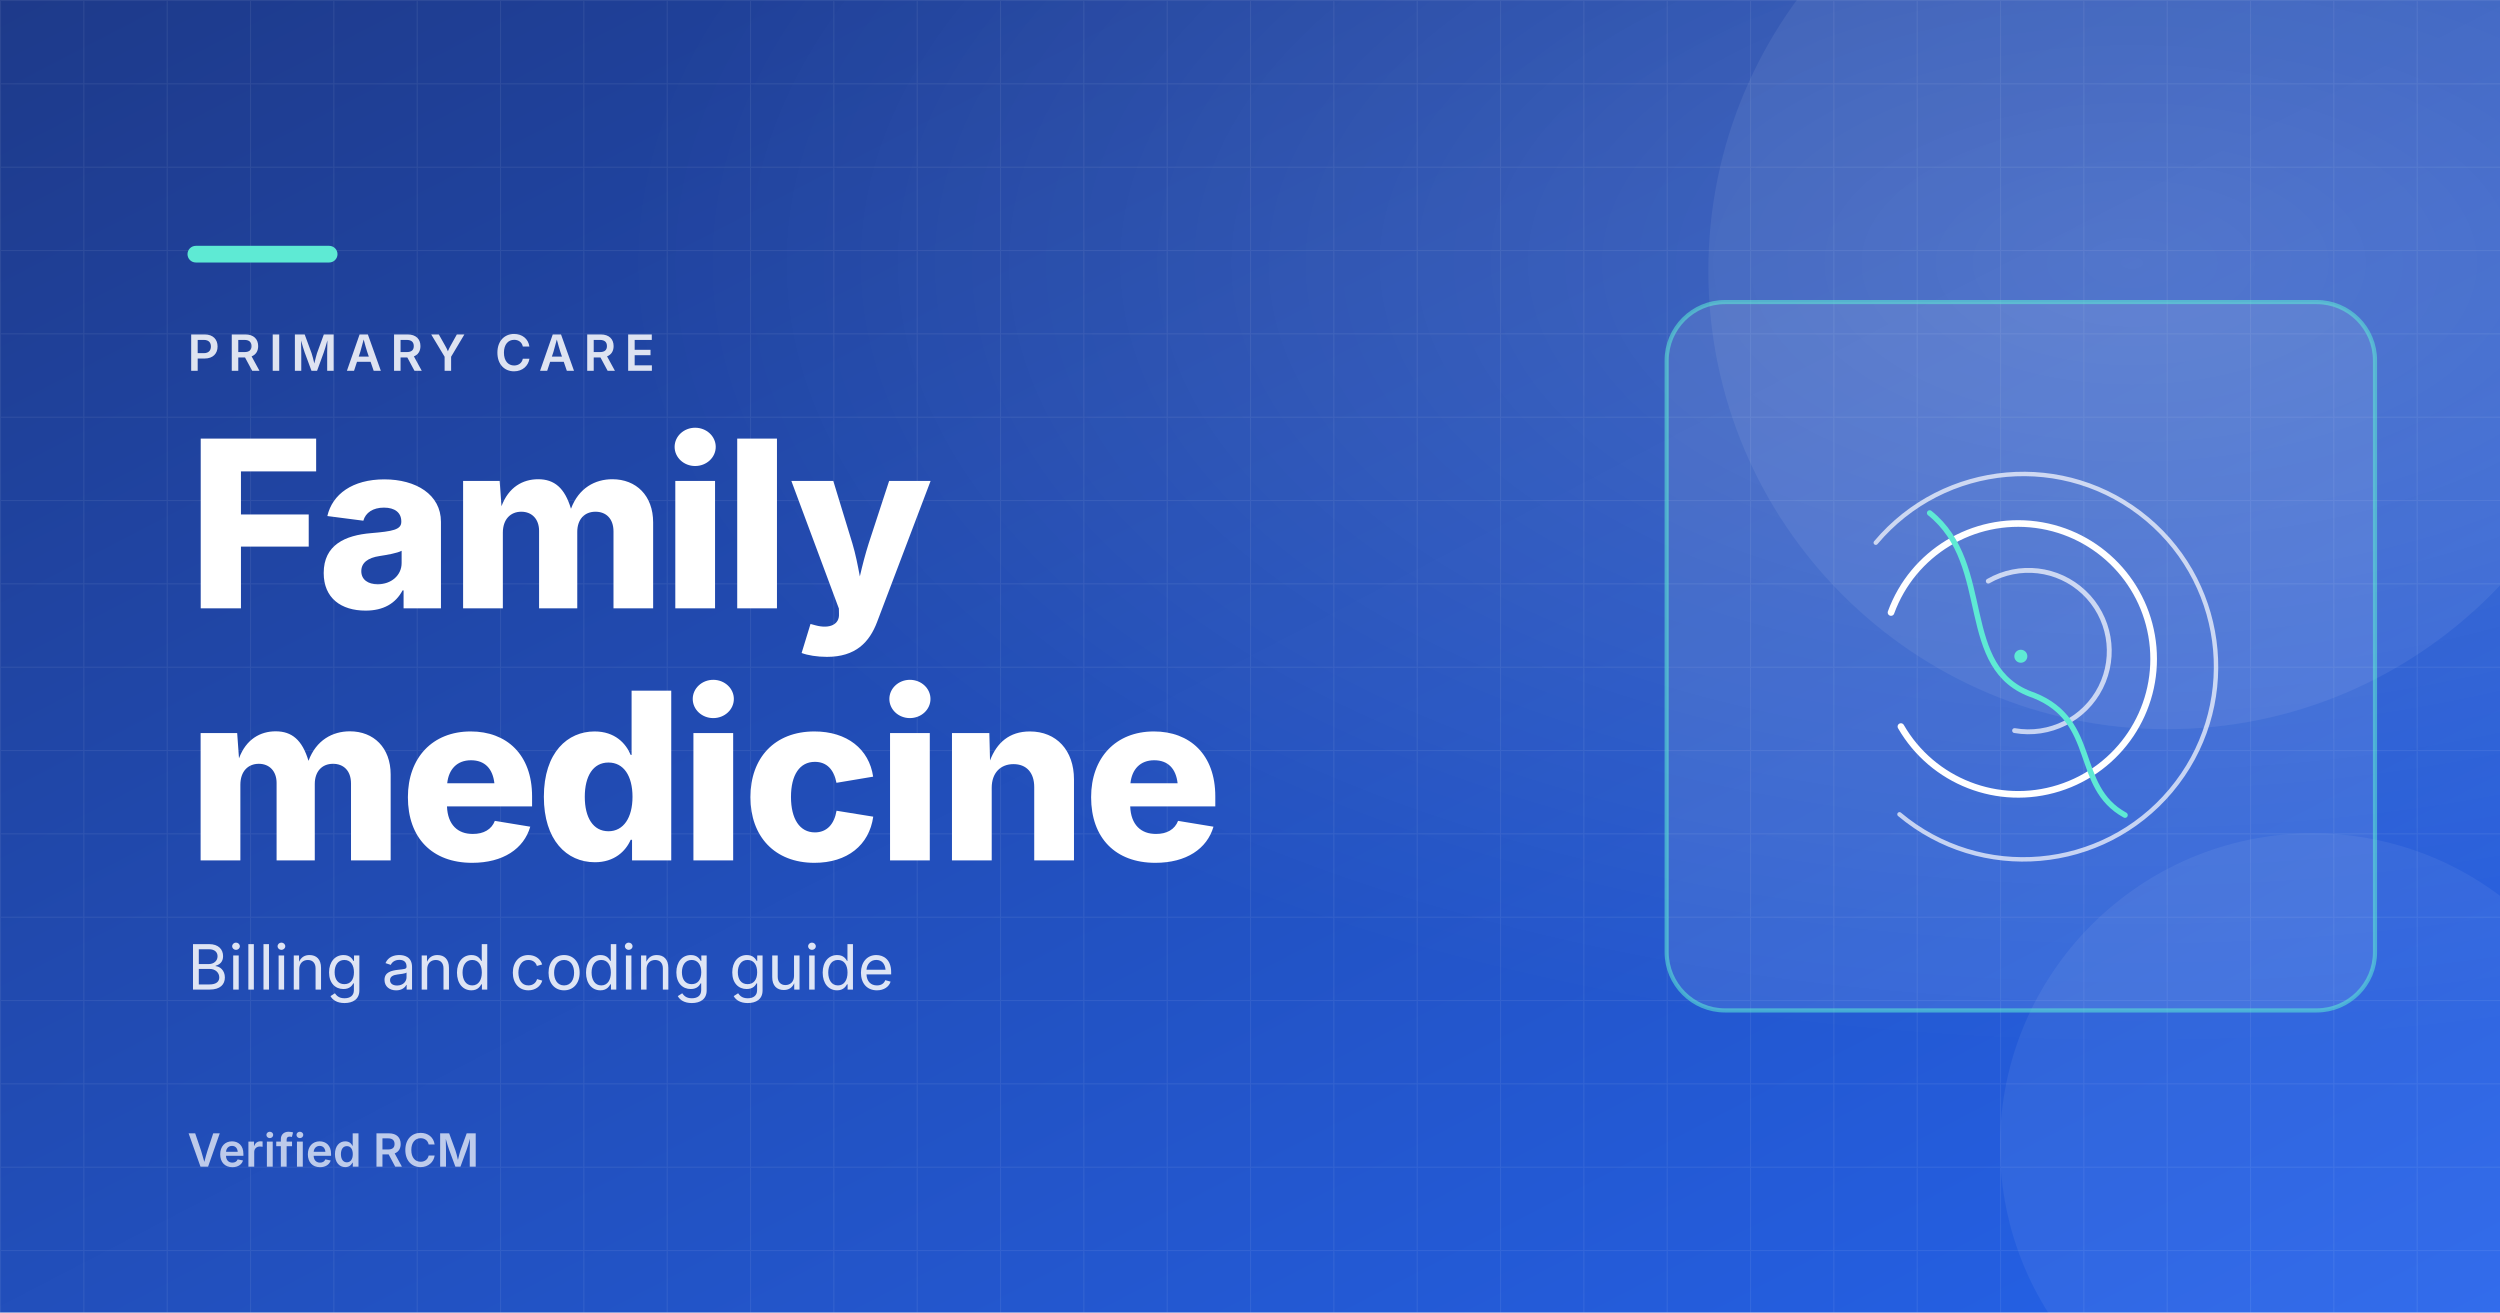
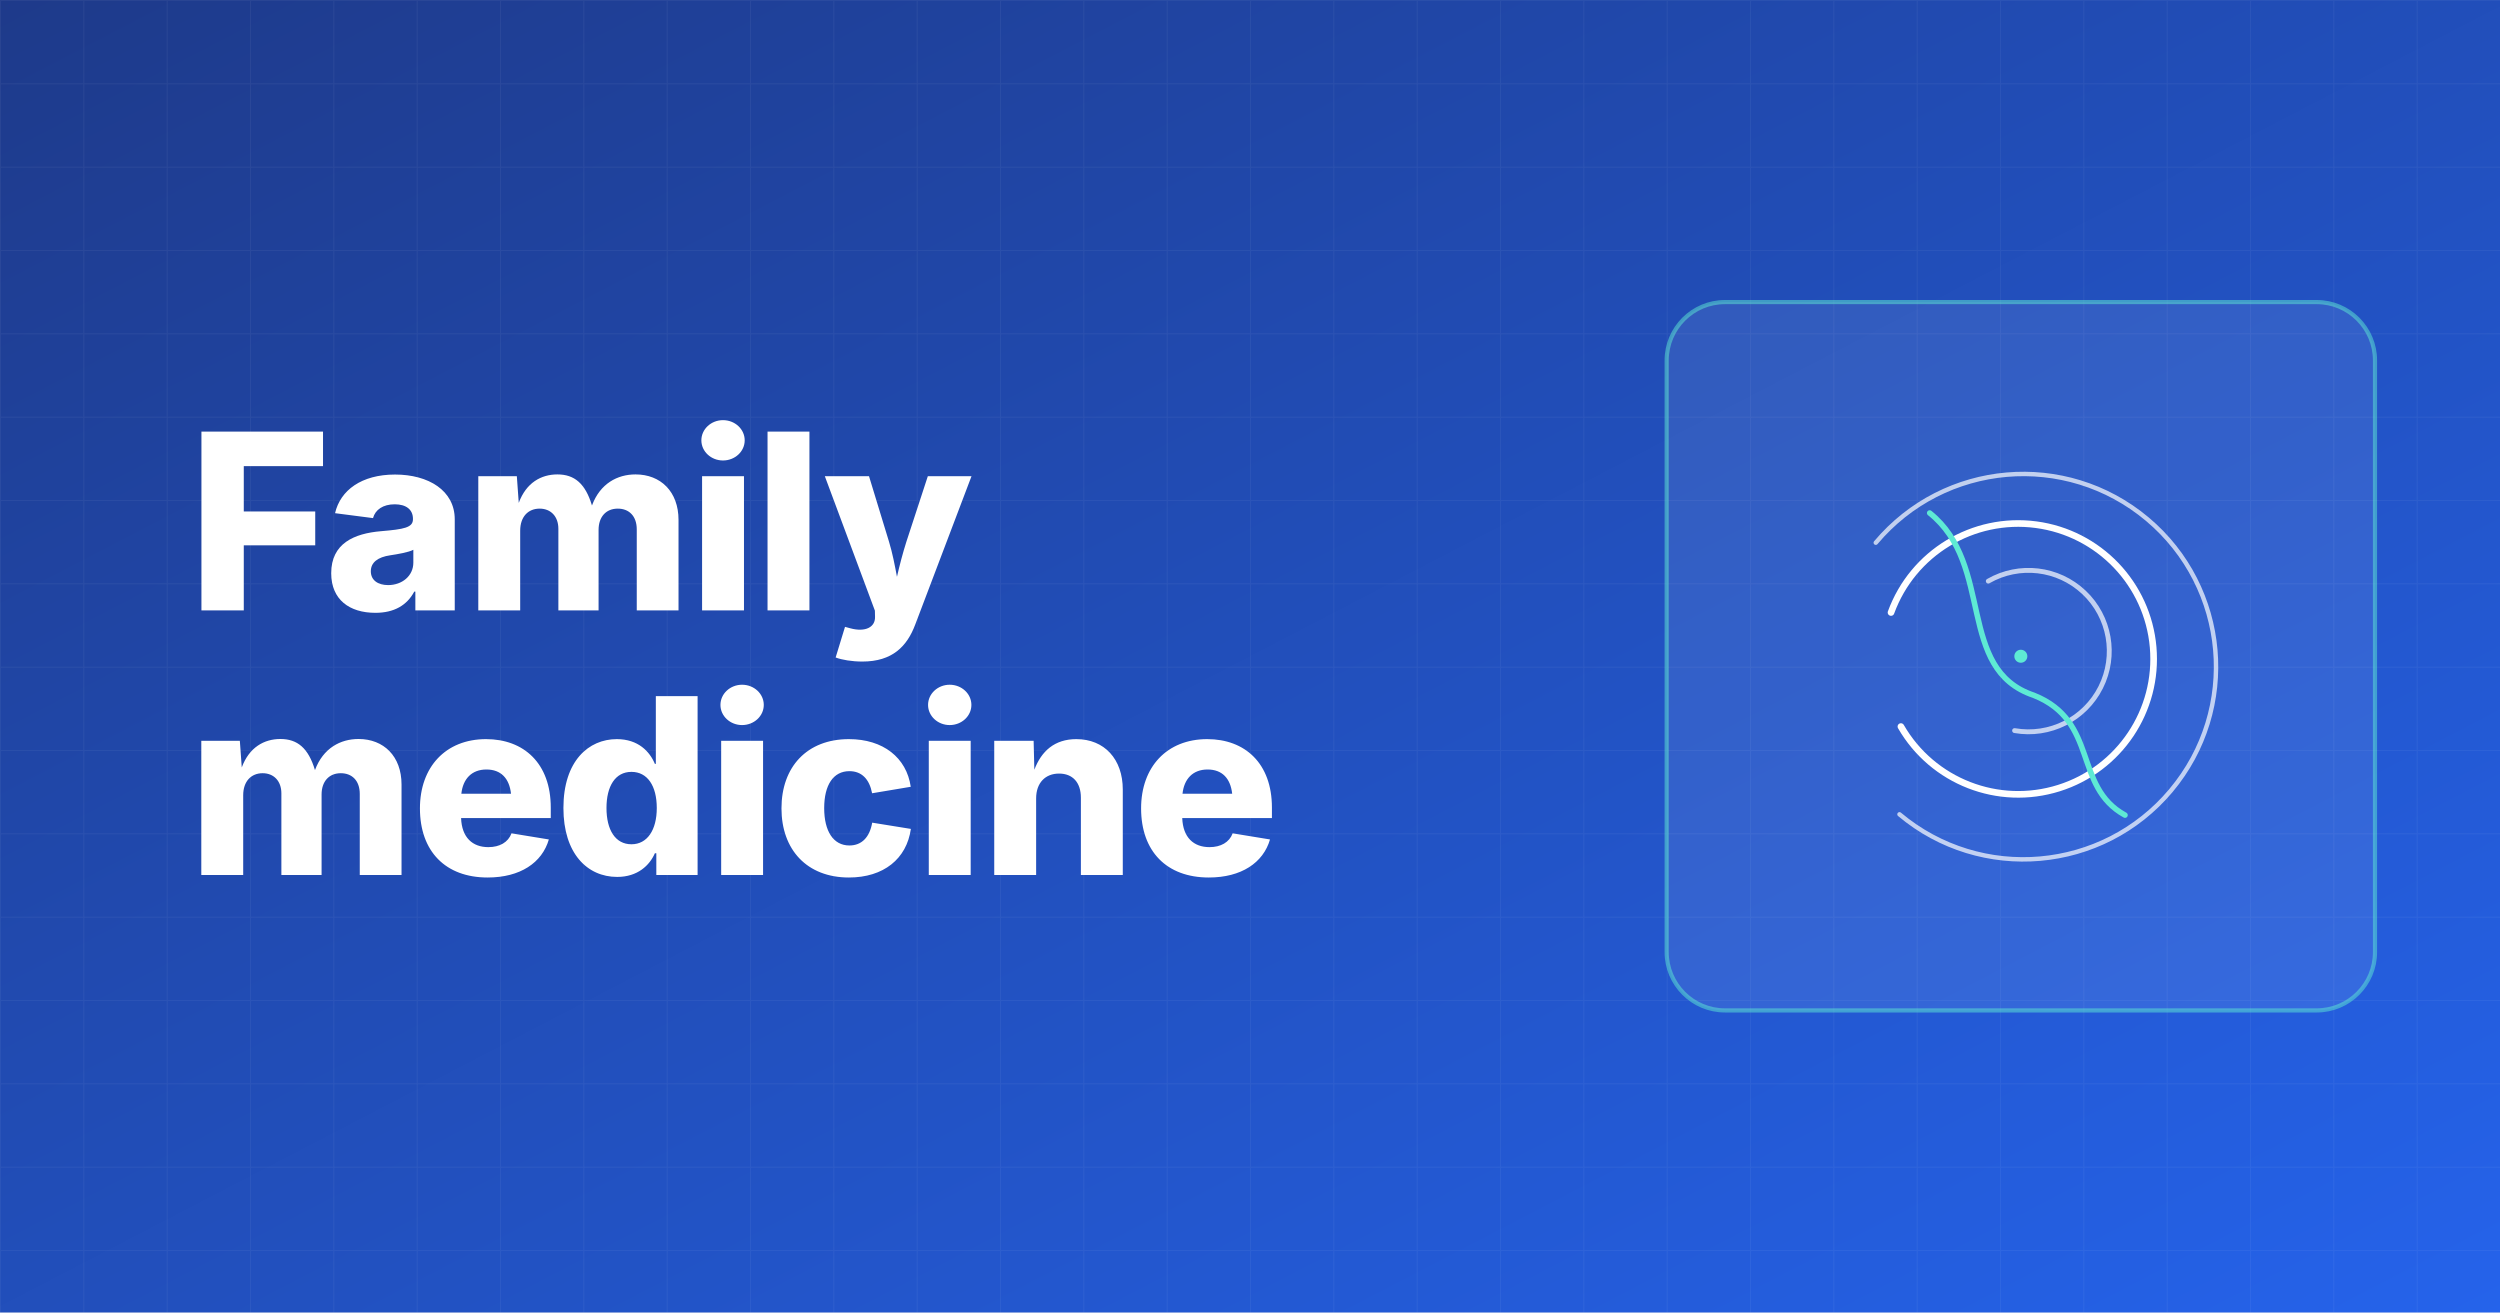
<svg xmlns="http://www.w3.org/2000/svg" width="1200" height="630" viewBox="0 0 1200 630" role="img" aria-label="Family medicine, Billing and coding guide">
  <defs>
    <linearGradient id="bgspecialtyfamilymedicine" x1="0" y1="0" x2="1" y2="1">
      <stop offset="0" stop-color="#1e3a8a" />
      <stop offset="1" stop-color="#2563eb" />
    </linearGradient>
-     <radialGradient id="glspecialtyfamilymedicine" cx="0.85" cy="0.2" r="0.6">
-       <stop offset="0" stop-color="#ffffff" stop-opacity="0.16" />
-       <stop offset="1" stop-color="#ffffff" stop-opacity="0" />
-     </radialGradient>
    <pattern id="grspecialtyfamilymedicine" width="40" height="40" patternUnits="userSpaceOnUse">
-       <path d="M40 0H0V40" fill="none" stroke="#ffffff" stroke-opacity="0.07" stroke-width="1" />
+       <path d="M40 0H0V40" fill="none" stroke="#ffffff" stroke-opacity="0.05" stroke-width="1" />
    </pattern>
    <clipPath id="cpspecialtyfamilymedicine">
      <rect x="800" y="145" width="340" height="340" rx="28" />
    </clipPath>
  </defs>
  <rect width="1200" height="630" fill="url(#bgspecialtyfamilymedicine)" />
  <rect width="1200" height="630" fill="url(#grspecialtyfamilymedicine)" />
-   <rect width="1200" height="630" fill="url(#glspecialtyfamilymedicine)" />
-   <circle cx="1040" cy="130" r="220" fill="#ffffff" fill-opacity="0.07" />
-   <circle cx="1110" cy="550" r="150" fill="#ffffff" fill-opacity="0.06" />
-   <rect x="800" y="145" width="340" height="340" rx="28" fill="#ffffff" fill-opacity="0.09" stroke="#5eead4" stroke-opacity="0.55" stroke-width="2" />
+   <rect x="800" y="145" width="340" height="340" rx="28" fill="#ffffff" fill-opacity="0.08" stroke="#5eead4" stroke-opacity="0.5" stroke-width="2" />
  <g clip-path="url(#cpspecialtyfamilymedicine)">
    <g transform="translate(820 165) scale(0.625)">
      <path d="M128.6,152.8 A148,148 0 1 1 146.8,361.4" fill="none" stroke="#ffffff" stroke-opacity=".7" stroke-width="3.40" stroke-linecap="round" stroke-linejoin="round" />
      <path d="M140.3,206.4 A104,104 0 1 1 147.9,294" fill="none" stroke="#ffffff" stroke-width="5.10" stroke-linecap="round" stroke-linejoin="round" />
      <path d="M215,182.3 A62,62 0 1 1 235.2,297.1" fill="none" stroke="#ffffff" stroke-opacity=".7" stroke-width="3.74" stroke-linecap="round" stroke-linejoin="round" />
      <path d="M170,130 C220,170 190,250 250,270 C300,290 280,340 320,362" fill="none" stroke="#5eead4" stroke-width="4.25" stroke-linecap="round" stroke-linejoin="round" />
      <circle cx="240" cy="240" r="5" fill="#5eead4" />
    </g>
  </g>
-   <rect x="90" y="118" width="72" height="8" rx="4" fill="#5eead4" />
-   <text x="90" y="178" font-family="Inter, 'Segoe UI', Helvetica, Arial, sans-serif" font-size="24" font-weight="600" fill="#ffffff" fill-opacity="0.85" letter-spacing="4">PRIMARY CARE</text>
-   <text x="90" y="292" font-family="Inter, 'Segoe UI', Helvetica, Arial, sans-serif" font-size="112" font-weight="800" fill="#ffffff" letter-spacing="-2">Family</text>
-   <text x="90" y="413" font-family="Inter, 'Segoe UI', Helvetica, Arial, sans-serif" font-size="112" font-weight="800" fill="#ffffff" letter-spacing="-2">medicine</text>
-   <text x="90" y="475" font-family="Inter, 'Segoe UI', Helvetica, Arial, sans-serif" font-size="30" fill="#ffffff" fill-opacity="0.85">Billing and coding guide</text>
-   <text x="90" y="560" font-family="Inter, 'Segoe UI', Helvetica, Arial, sans-serif" font-size="22" font-weight="600" fill="#ffffff" fill-opacity="0.7">Verified RCM</text>
+   <text x="90" y="293" font-family="Inter, 'Segoe UI', Helvetica, Arial, sans-serif" font-size="118" font-weight="800" fill="#ffffff" letter-spacing="-2">Family</text>
+   <text x="90" y="420" font-family="Inter, 'Segoe UI', Helvetica, Arial, sans-serif" font-size="118" font-weight="800" fill="#ffffff" letter-spacing="-2">medicine</text>
</svg>
